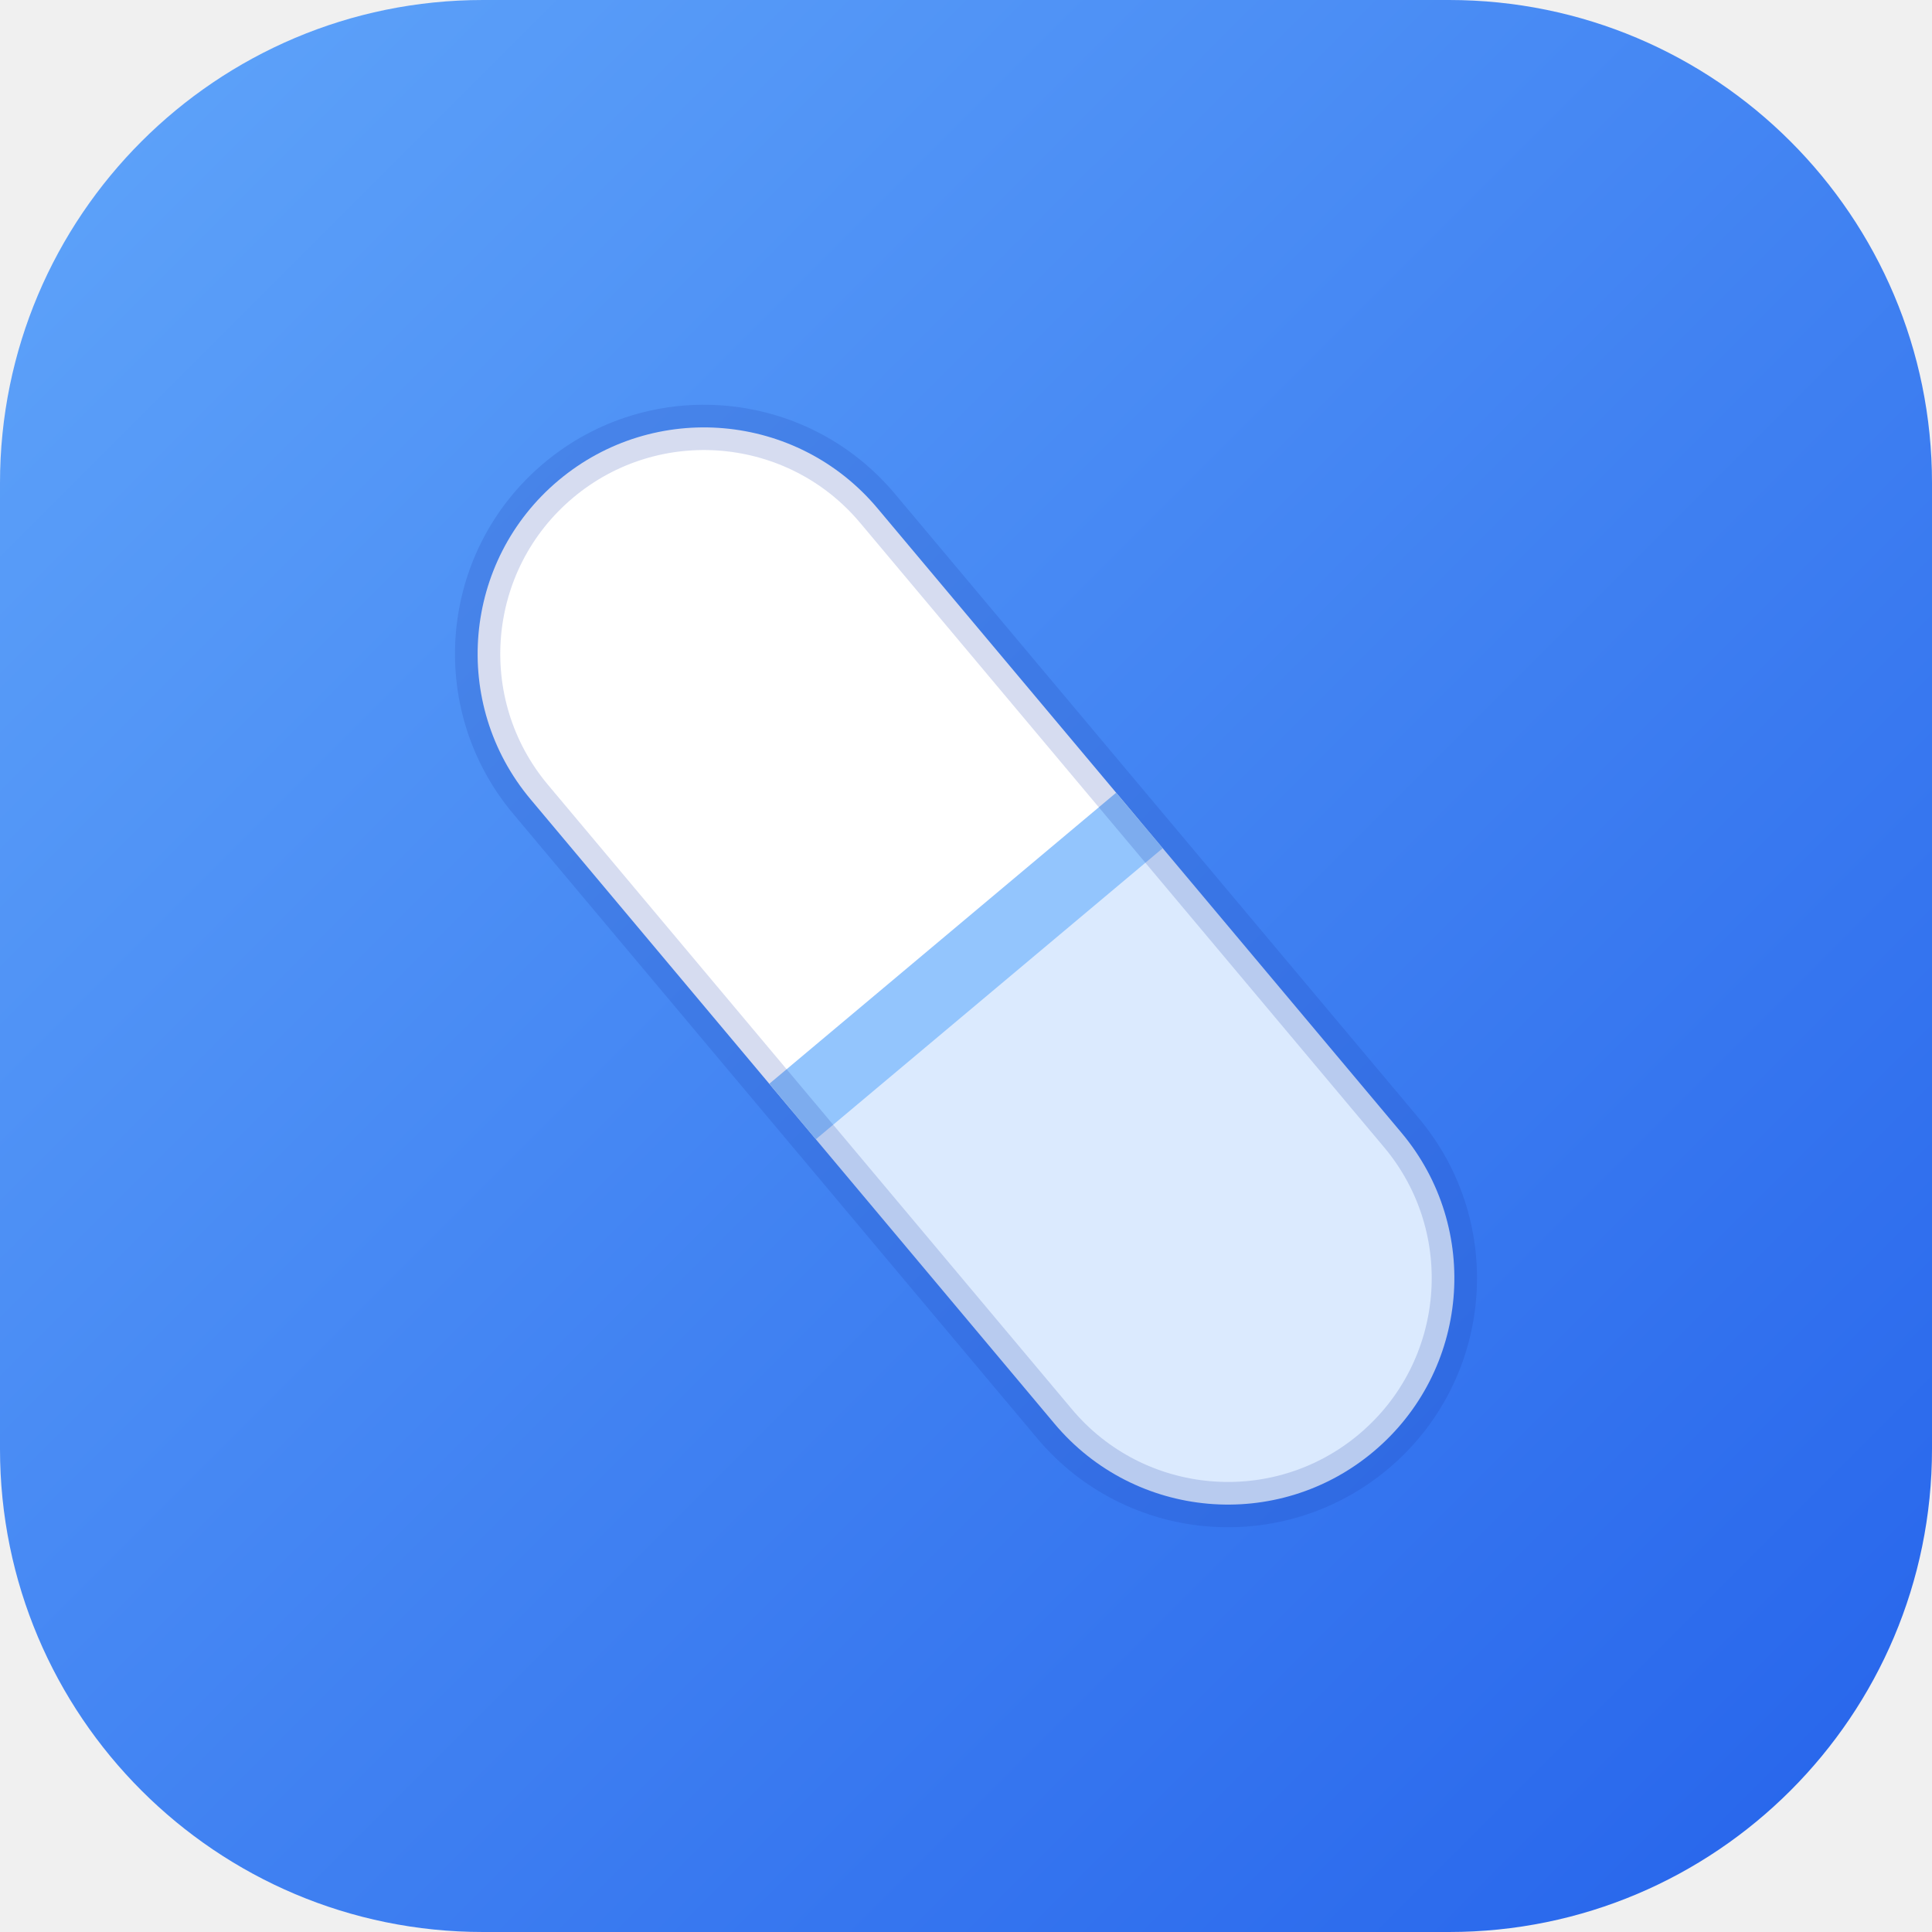
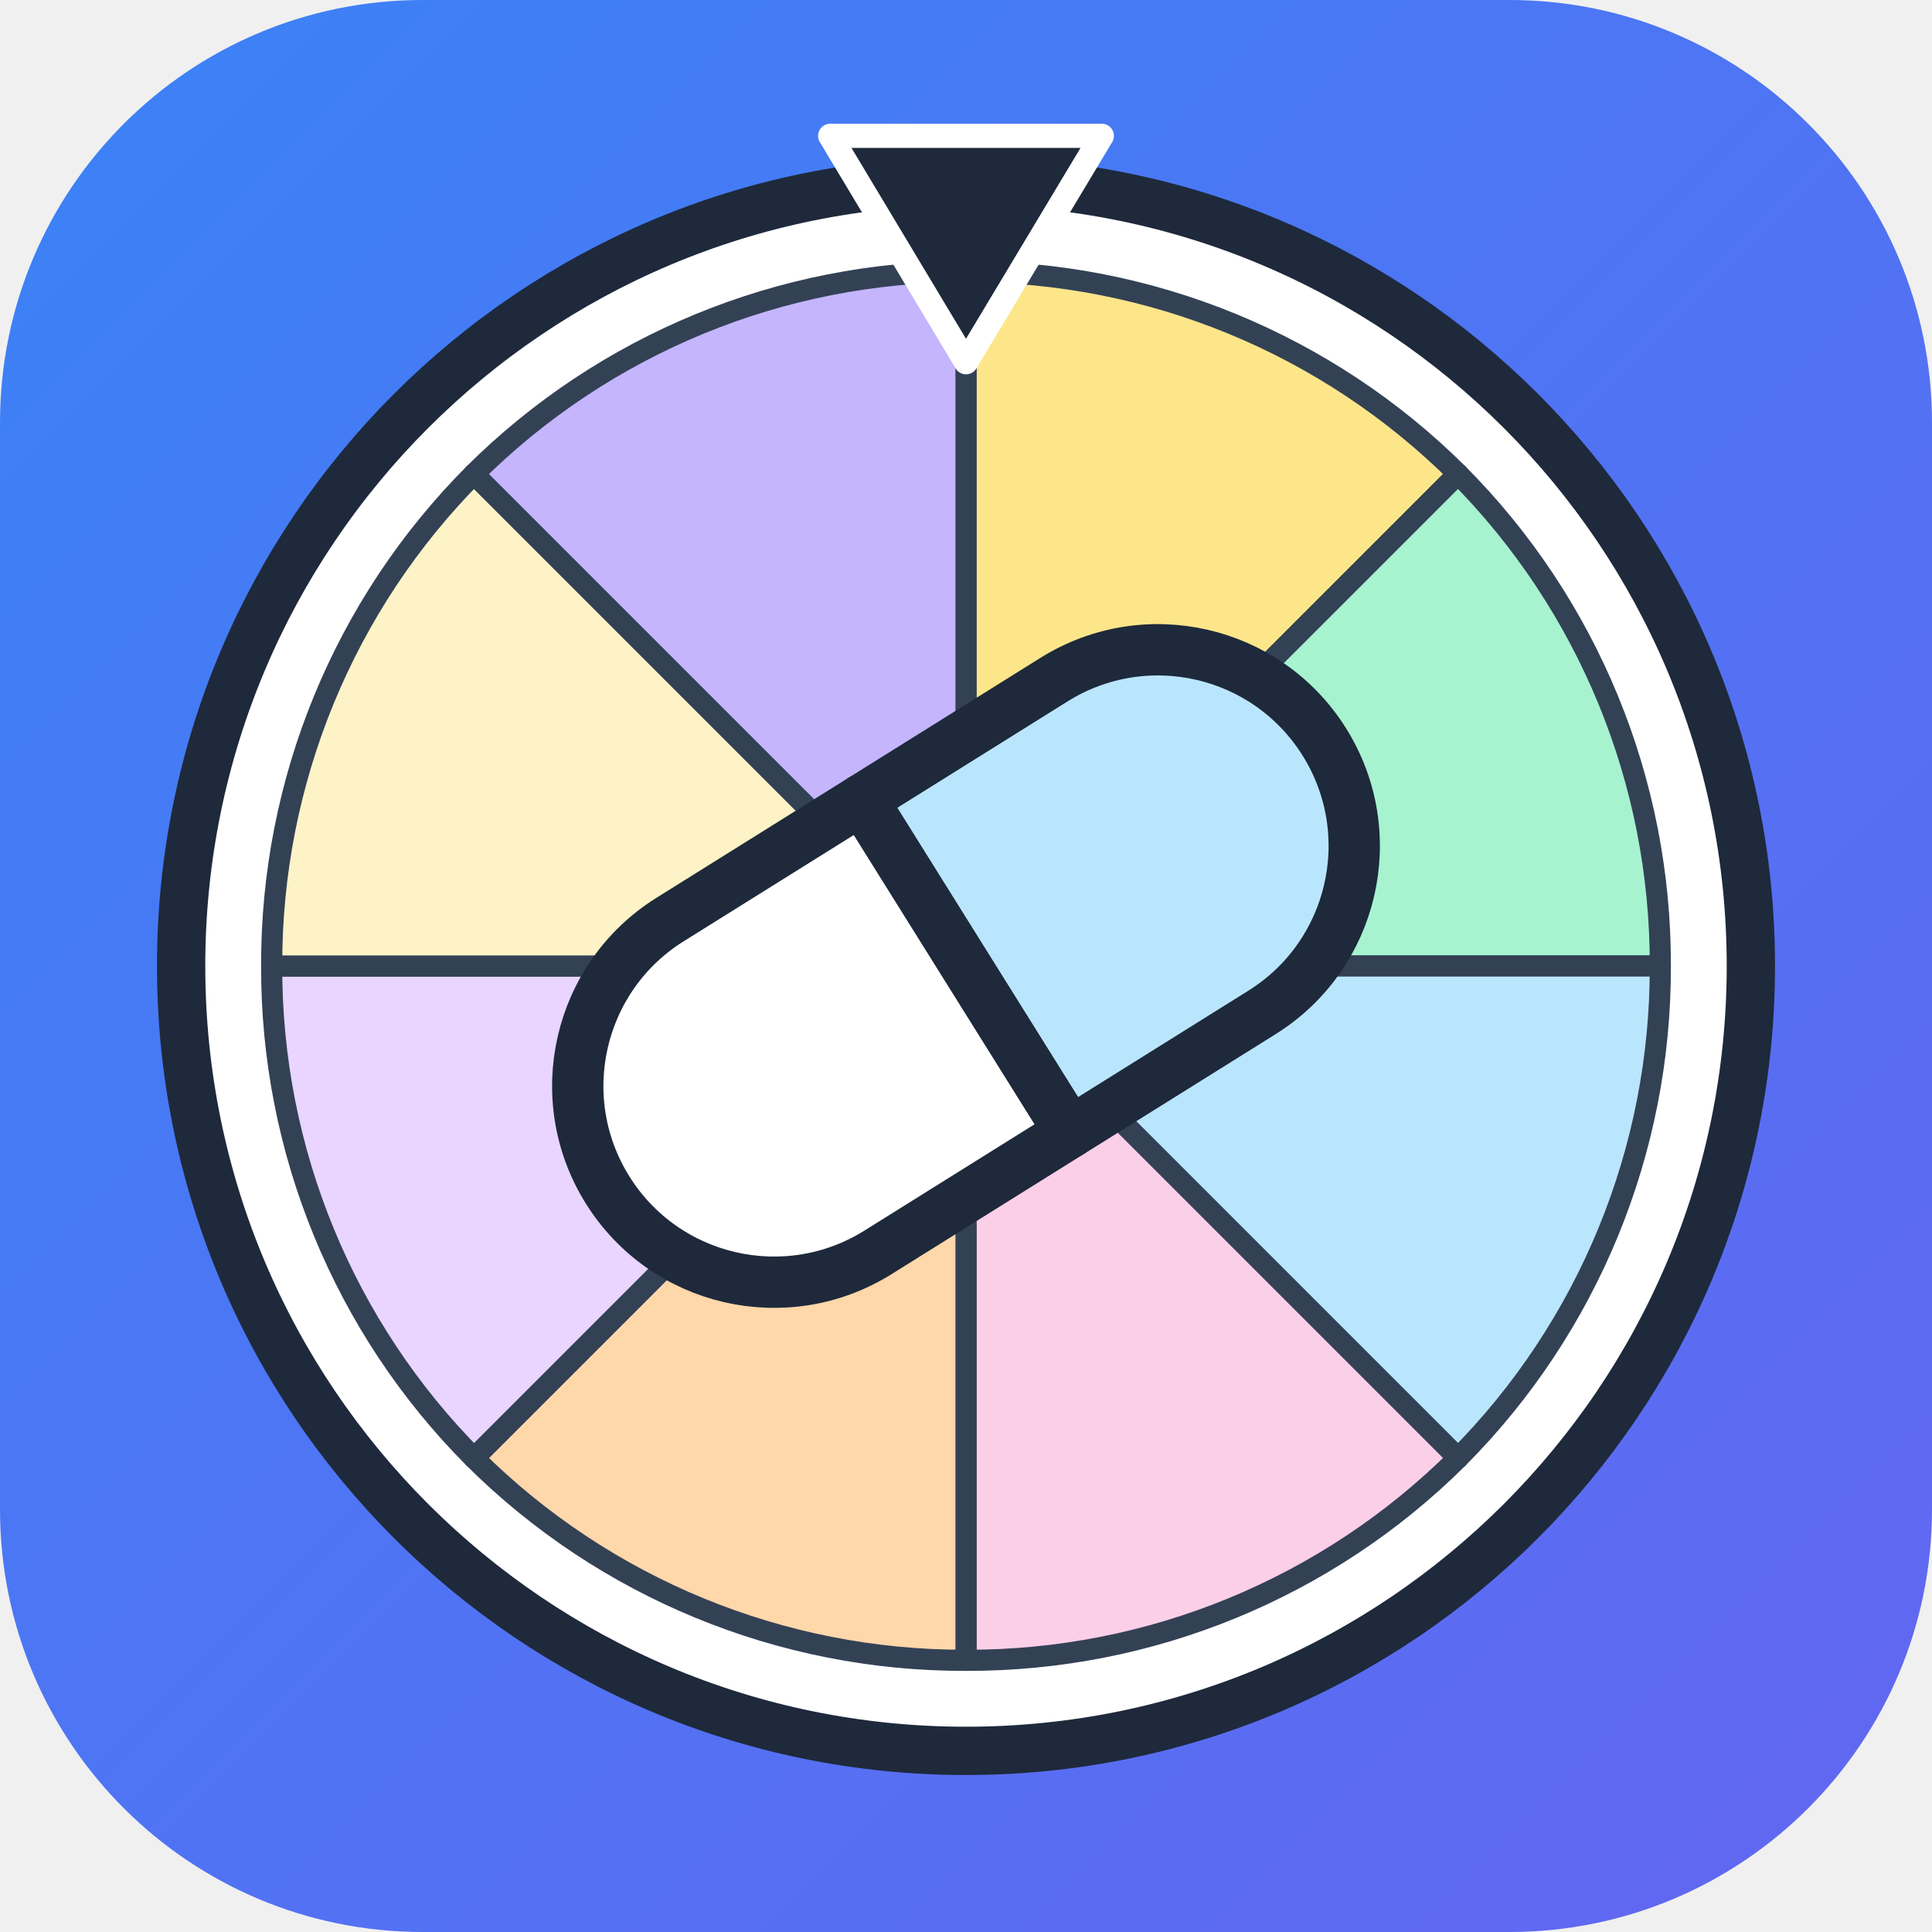
<svg xmlns="http://www.w3.org/2000/svg" width="64" height="64" viewBox="0 0 64 64">
  <defs>
-     <linearGradient id="bg" x1="0" y1="0" x2="64" y2="64" gradientUnits="userSpaceOnUse">
-       <stop offset="0" stop-color="#60a5fa" />
-       <stop offset="1" stop-color="#2563eb" />
+     <linearGradient id="tile" x1="0" y1="0" x2="64" y2="64" gradientUnits="userSpaceOnUse">
+       <stop offset="0" stop-color="#3b82f6" />
+       <stop offset="1" stop-color="#6366f1" />
    </linearGradient>
-     <clipPath id="cap">
-       <rect x="24.5" y="11" width="15" height="42" rx="7.5" />
-     </clipPath>
  </defs>
-   <rect width="64" height="64" rx="16" fill="url(#bg)" />
-   <g transform="rotate(-40 32 32)">
-     <g clip-path="url(#cap)">
-       <rect x="24.5" y="11" width="15" height="21" fill="#ffffff" />
-       <rect x="24.5" y="32" width="15" height="21" fill="#dbeafe" />
-       <rect x="24.5" y="30.8" width="15" height="2.4" fill="#93c5fd" />
-     </g>
-     <rect x="24.5" y="11" width="15" height="42" rx="7.5" fill="none" stroke="#1e40af" stroke-opacity="0.18" stroke-width="1.5" />
-     <rect x="27.5" y="14.5" width="3.5" height="13" rx="1.75" fill="#ffffff" opacity="0.6" />
+   <rect width="64" height="64" rx="14" fill="url(#tile)" />
+   <circle cx="32" cy="32" r="26" fill="#ffffff" stroke="#1e293b" stroke-width="1.6" />
+   <g stroke="#334155" stroke-width="0.7" stroke-linejoin="round">
+     <path d="M32 32 L32 9 A23 23 0 0 1 48.3 15.7 Z" fill="#fde68a" />
+     <path d="M32 32 L48.3 15.7 A23 23 0 0 1 55 32 Z" fill="#a7f3d0" />
+     <path d="M32 32 L55 32 A23 23 0 0 1 48.3 48.3 Z" fill="#bae6fd" />
+     <path d="M32 32 L48.3 48.3 A23 23 0 0 1 32 55 Z" fill="#fbcfe8" />
+     <path d="M32 32 L32 55 A23 23 0 0 1 15.7 48.3 Z" fill="#fed7aa" />
+     <path d="M32 32 L15.7 48.3 A23 23 0 0 1 9 32 Z" fill="#e9d5ff" />
+     <path d="M32 32 L9 32 A23 23 0 0 1 15.7 15.7 Z" fill="#fef3c7" />
+     <path d="M32 32 L15.7 15.7 A23 23 0 0 1 32 9 Z" fill="#c4b5fd" />
  </g>
+   <g transform="rotate(-32 32 32)">
+     <path d="M32 25.5 H24.5 A6.5 6.5 0 0 0 24.5 38.5 H32 Z" fill="#ffffff" stroke="#1e293b" stroke-width="1.7" stroke-linejoin="round" />
+     <path d="M32 25.5 H39.5 A6.5 6.5 0 0 1 39.5 38.5 H32 Z" fill="#bae6fd" stroke="#1e293b" stroke-width="1.7" stroke-linejoin="round" />
+     <rect x="22" y="28.5" width="9" height="2.4" rx="1.2" fill="#ffffff" opacity="0.7" />
+   </g>
+   <path d="M27.5 4.5 H36.5 L32 12 Z" fill="#1e293b" stroke="#ffffff" stroke-width="0.8" stroke-linejoin="round" />
</svg>
